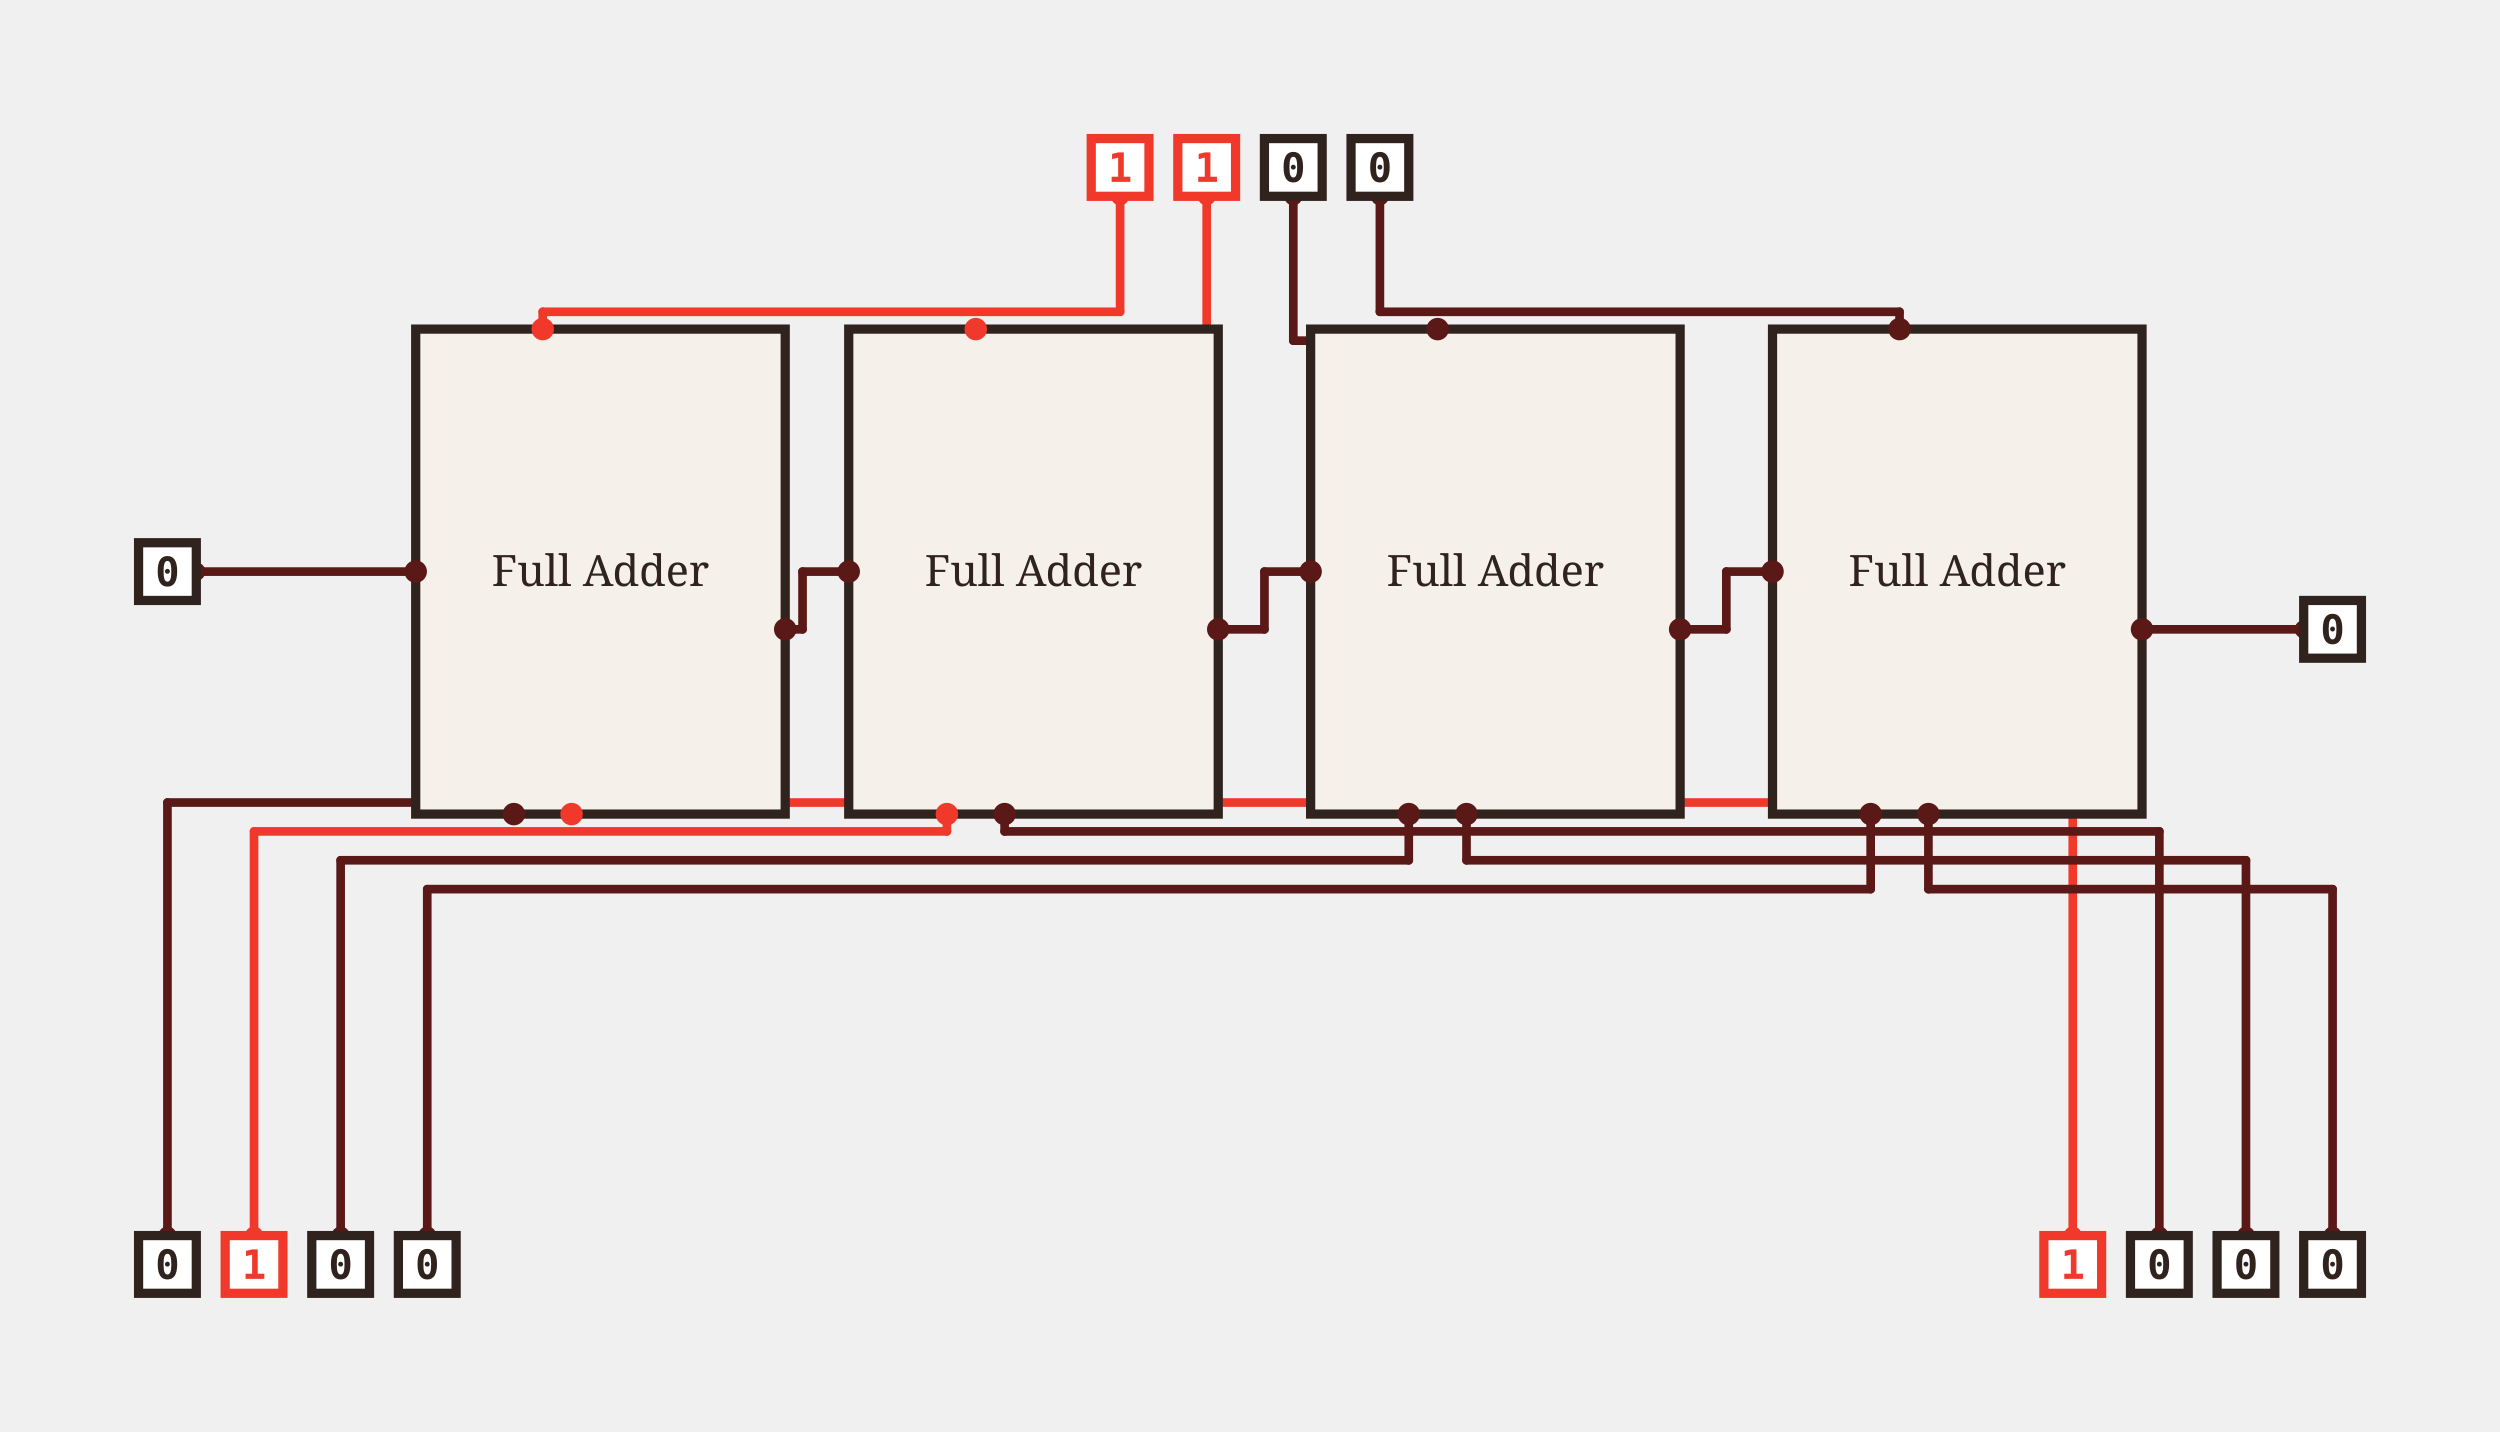
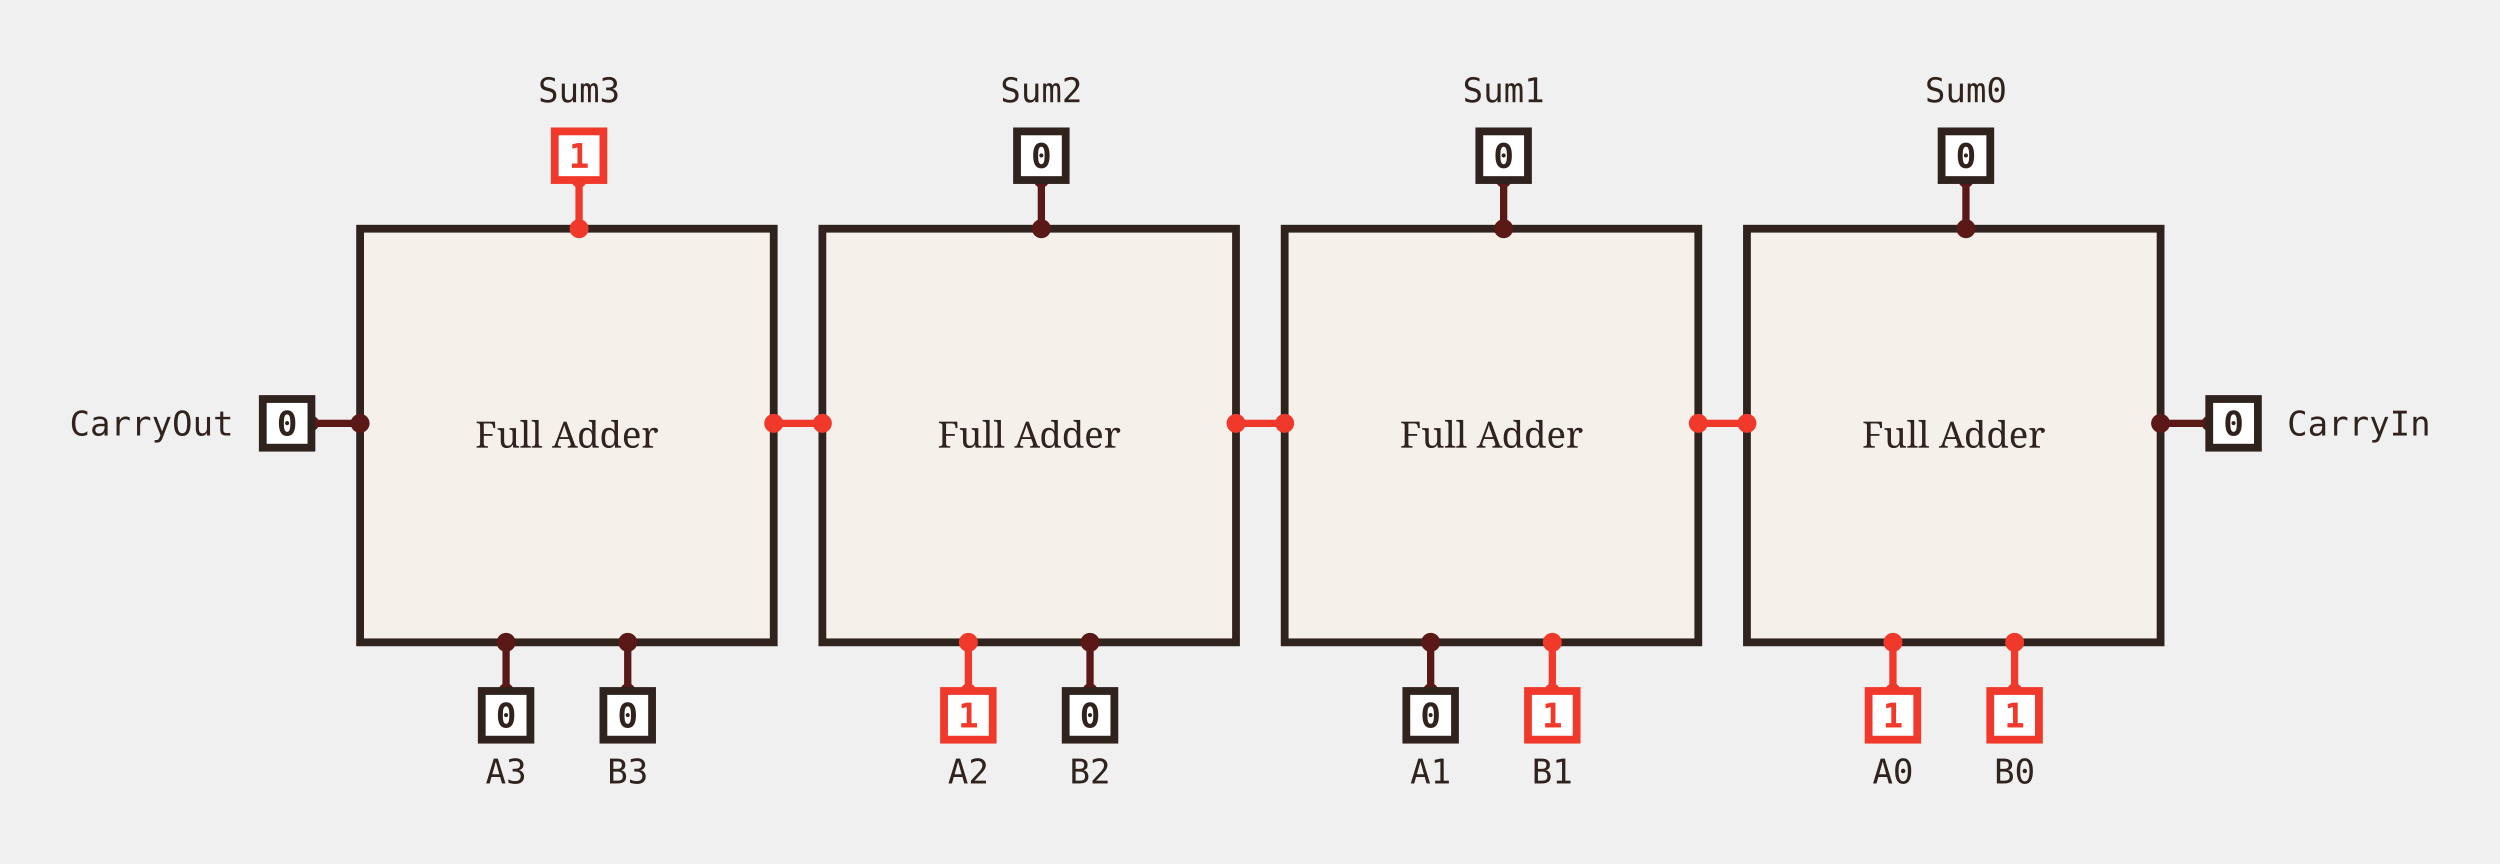
- <svg xmlns="http://www.w3.org/2000/svg" width="1732" height="992" viewBox="0 0 866 496">
-   <g transform="translate(-572,-142)">
-     <line x1="760" y1="256" x2="760" y2="250" stroke="#f0392a" stroke-width="3.0" stroke-linecap="round" />
-     <line x1="716" y1="340" x2="640" y2="340" stroke="#5a1816" stroke-width="3.0" stroke-linecap="round" />
-     <line x1="750" y1="424" x2="750" y2="420" stroke="#5a1816" stroke-width="3.0" stroke-linecap="round" />
-     <line x1="770" y1="424" x2="770" y2="420" stroke="#f0392a" stroke-width="3.0" stroke-linecap="round" />
-     <line x1="844" y1="360" x2="850" y2="360" stroke="#5a1816" stroke-width="3.0" stroke-linecap="round" />
-     <line x1="910" y1="256" x2="910" y2="260" stroke="#f0392a" stroke-width="3.0" stroke-linecap="round" />
-     <line x1="866" y1="340" x2="850" y2="340" stroke="#5a1816" stroke-width="3.0" stroke-linecap="round" />
-     <line x1="900" y1="424" x2="900" y2="430" stroke="#f0392a" stroke-width="3.0" stroke-linecap="round" />
-     <line x1="920" y1="424" x2="920" y2="430" stroke="#5a1816" stroke-width="3.0" stroke-linecap="round" />
-     <line x1="994" y1="360" x2="1010" y2="360" stroke="#5a1816" stroke-width="3.0" stroke-linecap="round" />
-     <line x1="1070" y1="256" x2="1070" y2="260" stroke="#5a1816" stroke-width="3.0" stroke-linecap="round" />
-     <line x1="1026" y1="340" x2="1010" y2="340" stroke="#5a1816" stroke-width="3.0" stroke-linecap="round" />
-     <line x1="1060" y1="424" x2="1060" y2="440" stroke="#5a1816" stroke-width="3.0" stroke-linecap="round" />
-     <line x1="1080" y1="424" x2="1080" y2="440" stroke="#5a1816" stroke-width="3.0" stroke-linecap="round" />
-     <line x1="1154" y1="360" x2="1170" y2="360" stroke="#5a1816" stroke-width="3.0" stroke-linecap="round" />
-     <line x1="1230" y1="256" x2="1230" y2="250" stroke="#5a1816" stroke-width="3.0" stroke-linecap="round" />
-     <line x1="1186" y1="340" x2="1170" y2="340" stroke="#5a1816" stroke-width="3.0" stroke-linecap="round" />
-     <line x1="1220" y1="424" x2="1220" y2="450" stroke="#5a1816" stroke-width="3.0" stroke-linecap="round" />
-     <line x1="1240" y1="424" x2="1240" y2="450" stroke="#5a1816" stroke-width="3.0" stroke-linecap="round" />
-     <line x1="1314" y1="360" x2="1370" y2="360" stroke="#5a1816" stroke-width="3.0" stroke-linecap="round" />
-     <line x1="1170" y1="340" x2="1170" y2="360" stroke="#5a1816" stroke-width="3.0" stroke-linecap="round" />
-     <line x1="850" y1="360" x2="850" y2="340" stroke="#5a1816" stroke-width="3.0" stroke-linecap="round" />
-     <line x1="1290" y1="570" x2="1290" y2="420" stroke="#f0392a" stroke-width="3.0" stroke-linecap="round" />
-     <line x1="1320" y1="570" x2="1320" y2="430" stroke="#5a1816" stroke-width="3.0" stroke-linecap="round" />
-     <line x1="1350" y1="570" x2="1350" y2="440" stroke="#5a1816" stroke-width="3.0" stroke-linecap="round" />
-     <line x1="1380" y1="570" x2="1380" y2="450" stroke="#5a1816" stroke-width="3.0" stroke-linecap="round" />
-     <line x1="630" y1="570" x2="630" y2="420" stroke="#5a1816" stroke-width="3.0" stroke-linecap="round" />
-     <line x1="660" y1="570" x2="660" y2="430" stroke="#f0392a" stroke-width="3.0" stroke-linecap="round" />
-     <line x1="690" y1="570" x2="690" y2="440" stroke="#5a1816" stroke-width="3.0" stroke-linecap="round" />
-     <line x1="720" y1="570" x2="720" y2="450" stroke="#5a1816" stroke-width="3.0" stroke-linecap="round" />
-     <line x1="1050" y1="210" x2="1050" y2="250" stroke="#5a1816" stroke-width="3.0" stroke-linecap="round" />
-     <line x1="1020" y1="210" x2="1020" y2="260" stroke="#5a1816" stroke-width="3.0" stroke-linecap="round" />
-     <line x1="990" y1="210" x2="990" y2="260" stroke="#f0392a" stroke-width="3.0" stroke-linecap="round" />
-     <line x1="960" y1="210" x2="960" y2="250" stroke="#f0392a" stroke-width="3.0" stroke-linecap="round" />
-     <line x1="1010" y1="340" x2="1010" y2="360" stroke="#5a1816" stroke-width="3.0" stroke-linecap="round" />
-     <line x1="750" y1="420" x2="630" y2="420" stroke="#5a1816" stroke-width="3.0" stroke-linecap="round" />
-     <line x1="900" y1="430" x2="660" y2="430" stroke="#f0392a" stroke-width="3.0" stroke-linecap="round" />
-     <line x1="1220" y1="450" x2="720" y2="450" stroke="#5a1816" stroke-width="3.0" stroke-linecap="round" />
-     <line x1="1060" y1="440" x2="690" y2="440" stroke="#5a1816" stroke-width="3.0" stroke-linecap="round" />
-     <line x1="770" y1="420" x2="1290" y2="420" stroke="#f0392a" stroke-width="3.0" stroke-linecap="round" />
-     <line x1="920" y1="430" x2="1320" y2="430" stroke="#5a1816" stroke-width="3.0" stroke-linecap="round" />
-     <line x1="1080" y1="440" x2="1350" y2="440" stroke="#5a1816" stroke-width="3.0" stroke-linecap="round" />
-     <line x1="1240" y1="450" x2="1380" y2="450" stroke="#5a1816" stroke-width="3.0" stroke-linecap="round" />
-     <line x1="990" y1="260" x2="910" y2="260" stroke="#f0392a" stroke-width="3.0" stroke-linecap="round" />
-     <line x1="960" y1="250" x2="760" y2="250" stroke="#f0392a" stroke-width="3.0" stroke-linecap="round" />
-     <line x1="1020" y1="260" x2="1070" y2="260" stroke="#5a1816" stroke-width="3.0" stroke-linecap="round" />
-     <line x1="1050" y1="250" x2="1230" y2="250" stroke="#5a1816" stroke-width="3.0" stroke-linecap="round" />
-     <circle cx="760" cy="256" r="3.15" fill="#f0392a" />
-     <circle cx="716" cy="340" r="3.15" fill="#5a1816" />
-     <circle cx="750" cy="424" r="3.15" fill="#5a1816" />
-     <circle cx="770" cy="424" r="3.15" fill="#f0392a" />
-     <circle cx="844" cy="360" r="3.15" fill="#5a1816" />
-     <circle cx="910" cy="256" r="3.15" fill="#f0392a" />
-     <circle cx="866" cy="340" r="3.15" fill="#5a1816" />
-     <circle cx="900" cy="424" r="3.15" fill="#f0392a" />
-     <circle cx="920" cy="424" r="3.15" fill="#5a1816" />
-     <circle cx="994" cy="360" r="3.15" fill="#5a1816" />
-     <circle cx="1070" cy="256" r="3.15" fill="#5a1816" />
-     <circle cx="1026" cy="340" r="3.15" fill="#5a1816" />
-     <circle cx="1060" cy="424" r="3.15" fill="#5a1816" />
-     <circle cx="1080" cy="424" r="3.15" fill="#5a1816" />
-     <circle cx="1154" cy="360" r="3.15" fill="#5a1816" />
-     <circle cx="1230" cy="256" r="3.15" fill="#5a1816" />
-     <circle cx="1186" cy="340" r="3.15" fill="#5a1816" />
-     <circle cx="1220" cy="424" r="3.15" fill="#5a1816" />
-     <circle cx="1240" cy="424" r="3.15" fill="#5a1816" />
-     <circle cx="1314" cy="360" r="3.15" fill="#5a1816" />
-     <circle cx="640" cy="340" r="3.15" fill="#5a1816" />
-     <circle cx="1370" cy="360" r="3.15" fill="#5a1816" />
-     <circle cx="1290" cy="570" r="3.15" fill="#f0392a" />
-     <circle cx="1320" cy="570" r="3.15" fill="#5a1816" />
-     <circle cx="1350" cy="570" r="3.15" fill="#5a1816" />
-     <circle cx="1380" cy="570" r="3.15" fill="#5a1816" />
+ <svg xmlns="http://www.w3.org/2000/svg" width="2055" height="710" viewBox="0 0 1027.5 355">
+   <g transform="translate(-422.0,-306)">
+     <line x1="550" y1="480" x2="570" y2="480" stroke="#5a1816" stroke-width="3.0" stroke-linecap="round" />
+     <line x1="1330" y1="480" x2="1310" y2="480" stroke="#5a1816" stroke-width="3.0" stroke-linecap="round" />
+     <line x1="630" y1="590" x2="630" y2="570" stroke="#5a1816" stroke-width="3.0" stroke-linecap="round" />
+     <line x1="680" y1="590" x2="680" y2="570" stroke="#5a1816" stroke-width="3.0" stroke-linecap="round" />
+     <line x1="820" y1="590" x2="820" y2="570" stroke="#f0392a" stroke-width="3.0" stroke-linecap="round" />
+     <line x1="870" y1="590" x2="870" y2="570" stroke="#5a1816" stroke-width="3.0" stroke-linecap="round" />
+     <line x1="1060" y1="590" x2="1060" y2="570" stroke="#f0392a" stroke-width="3.0" stroke-linecap="round" />
+     <line x1="1010" y1="590" x2="1010" y2="570" stroke="#5a1816" stroke-width="3.0" stroke-linecap="round" />
+     <line x1="1200" y1="590" x2="1200" y2="570" stroke="#f0392a" stroke-width="3.0" stroke-linecap="round" />
+     <line x1="1250" y1="590" x2="1250" y2="570" stroke="#f0392a" stroke-width="3.0" stroke-linecap="round" />
+     <line x1="660" y1="380" x2="660" y2="400" stroke="#f0392a" stroke-width="3.0" stroke-linecap="round" />
+     <line x1="850" y1="380" x2="850" y2="400" stroke="#5a1816" stroke-width="3.0" stroke-linecap="round" />
+     <line x1="1040" y1="380" x2="1040" y2="400" stroke="#5a1816" stroke-width="3.0" stroke-linecap="round" />
+     <line x1="1230" y1="380" x2="1230" y2="400" stroke="#5a1816" stroke-width="3.0" stroke-linecap="round" />
+     <line x1="740" y1="480" x2="760" y2="480" stroke="#f0392a" stroke-width="3.0" stroke-linecap="round" />
+     <line x1="930" y1="480" x2="950" y2="480" stroke="#f0392a" stroke-width="3.0" stroke-linecap="round" />
+     <line x1="1120" y1="480" x2="1140" y2="480" stroke="#f0392a" stroke-width="3.0" stroke-linecap="round" />
+     <circle cx="550" cy="480" r="3.15" fill="#5a1816" />
+     <circle cx="1330" cy="480" r="3.15" fill="#5a1816" />
+     <circle cx="630" cy="590" r="3.15" fill="#5a1816" />
+     <circle cx="680" cy="590" r="3.15" fill="#5a1816" />
+     <circle cx="820" cy="590" r="3.15" fill="#f0392a" />
+     <circle cx="870" cy="590" r="3.15" fill="#5a1816" />
+     <circle cx="1060" cy="590" r="3.15" fill="#f0392a" />
+     <circle cx="1010" cy="590" r="3.15" fill="#5a1816" />
+     <circle cx="1200" cy="590" r="3.15" fill="#f0392a" />
+     <circle cx="1250" cy="590" r="3.15" fill="#f0392a" />
+     <circle cx="660" cy="380" r="3.15" fill="#f0392a" />
+     <circle cx="850" cy="380" r="3.15" fill="#5a1816" />
+     <circle cx="1040" cy="380" r="3.15" fill="#5a1816" />
+     <circle cx="1230" cy="380" r="3.15" fill="#5a1816" />
+     <circle cx="740" cy="480" r="3.15" fill="#f0392a" />
    <circle cx="630" cy="570" r="3.15" fill="#5a1816" />
-     <circle cx="660" cy="570" r="3.15" fill="#f0392a" />
-     <circle cx="690" cy="570" r="3.15" fill="#5a1816" />
-     <circle cx="720" cy="570" r="3.15" fill="#5a1816" />
-     <circle cx="1050" cy="210" r="3.15" fill="#5a1816" />
-     <circle cx="1020" cy="210" r="3.15" fill="#5a1816" />
-     <circle cx="990" cy="210" r="3.15" fill="#f0392a" />
-     <circle cx="960" cy="210" r="3.15" fill="#f0392a" />
-     <rect x="1370" y="350" width="20" height="20" fill="#ffffff" stroke="#30231e" stroke-width="3.2" />
-     <text x="1380" y="365" font-family="Fira Code, ui-monospace, monospace" font-size="14" font-weight="600" text-anchor="middle" fill="#30231e">0</text>
-     <rect x="1280" y="570" width="20" height="20" fill="#ffffff" stroke="#f0392a" stroke-width="3.2" />
-     <text x="1290" y="585" font-family="Fira Code, ui-monospace, monospace" font-size="14" font-weight="600" text-anchor="middle" fill="#f0392a">1</text>
-     <rect x="1310" y="570" width="20" height="20" fill="#ffffff" stroke="#30231e" stroke-width="3.2" />
-     <text x="1320" y="585" font-family="Fira Code, ui-monospace, monospace" font-size="14" font-weight="600" text-anchor="middle" fill="#30231e">0</text>
-     <rect x="1340" y="570" width="20" height="20" fill="#ffffff" stroke="#30231e" stroke-width="3.2" />
-     <text x="1350" y="585" font-family="Fira Code, ui-monospace, monospace" font-size="14" font-weight="600" text-anchor="middle" fill="#30231e">0</text>
-     <rect x="1370" y="570" width="20" height="20" fill="#ffffff" stroke="#30231e" stroke-width="3.2" />
-     <text x="1380" y="585" font-family="Fira Code, ui-monospace, monospace" font-size="14" font-weight="600" text-anchor="middle" fill="#30231e">0</text>
-     <rect x="620" y="570" width="20" height="20" fill="#ffffff" stroke="#30231e" stroke-width="3.2" />
-     <text x="630" y="585" font-family="Fira Code, ui-monospace, monospace" font-size="14" font-weight="600" text-anchor="middle" fill="#30231e">0</text>
-     <rect x="650" y="570" width="20" height="20" fill="#ffffff" stroke="#f0392a" stroke-width="3.2" />
-     <text x="660" y="585" font-family="Fira Code, ui-monospace, monospace" font-size="14" font-weight="600" text-anchor="middle" fill="#f0392a">1</text>
-     <rect x="680" y="570" width="20" height="20" fill="#ffffff" stroke="#30231e" stroke-width="3.2" />
-     <text x="690" y="585" font-family="Fira Code, ui-monospace, monospace" font-size="14" font-weight="600" text-anchor="middle" fill="#30231e">0</text>
-     <rect x="710" y="570" width="20" height="20" fill="#ffffff" stroke="#30231e" stroke-width="3.2" />
-     <text x="720" y="585" font-family="Fira Code, ui-monospace, monospace" font-size="14" font-weight="600" text-anchor="middle" fill="#30231e">0</text>
-     <rect x="620" y="330" width="20" height="20" fill="#ffffff" stroke="#30231e" stroke-width="3.2" />
-     <text x="630" y="345" font-family="Fira Code, ui-monospace, monospace" font-size="14" font-weight="600" text-anchor="middle" fill="#30231e">0</text>
-     <rect x="1040" y="190" width="20" height="20" fill="#ffffff" stroke="#30231e" stroke-width="3.2" />
-     <text x="1050" y="205" font-family="Fira Code, ui-monospace, monospace" font-size="14" font-weight="600" text-anchor="middle" fill="#30231e">0</text>
-     <rect x="1010" y="190" width="20" height="20" fill="#ffffff" stroke="#30231e" stroke-width="3.2" />
-     <text x="1020" y="205" font-family="Fira Code, ui-monospace, monospace" font-size="14" font-weight="600" text-anchor="middle" fill="#30231e">0</text>
-     <rect x="980" y="190" width="20" height="20" fill="#ffffff" stroke="#f0392a" stroke-width="3.2" />
-     <text x="990" y="205" font-family="Fira Code, ui-monospace, monospace" font-size="14" font-weight="600" text-anchor="middle" fill="#f0392a">1</text>
-     <rect x="950" y="190" width="20" height="20" fill="#ffffff" stroke="#f0392a" stroke-width="3.2" />
-     <text x="960" y="205" font-family="Fira Code, ui-monospace, monospace" font-size="14" font-weight="600" text-anchor="middle" fill="#f0392a">1</text>
-     <rect x="716" y="256" width="128" height="168" fill="#f5f1ea" stroke="#30231e" stroke-width="3.2" />
-     <text x="780.0" y="345.0" font-family="Young Serif, Georgia, serif" font-size="15" text-anchor="middle" fill="#30231e">Full Adder</text>
-     <circle cx="750" cy="424" r="3.9" fill="#5a1816" />
-     <circle cx="770" cy="424" r="3.9" fill="#f0392a" />
-     <circle cx="844" cy="360" r="3.9" fill="#5a1816" />
-     <circle cx="760" cy="256" r="3.9" fill="#f0392a" />
-     <circle cx="716" cy="340" r="3.9" fill="#5a1816" />
-     <rect x="866" y="256" width="128" height="168" fill="#f5f1ea" stroke="#30231e" stroke-width="3.2" />
-     <text x="930.0" y="345.0" font-family="Young Serif, Georgia, serif" font-size="15" text-anchor="middle" fill="#30231e">Full Adder</text>
-     <circle cx="900" cy="424" r="3.9" fill="#f0392a" />
-     <circle cx="920" cy="424" r="3.9" fill="#5a1816" />
-     <circle cx="994" cy="360" r="3.9" fill="#5a1816" />
-     <circle cx="910" cy="256" r="3.9" fill="#f0392a" />
-     <circle cx="866" cy="340" r="3.9" fill="#5a1816" />
-     <rect x="1026" y="256" width="128" height="168" fill="#f5f1ea" stroke="#30231e" stroke-width="3.2" />
-     <text x="1090.0" y="345.0" font-family="Young Serif, Georgia, serif" font-size="15" text-anchor="middle" fill="#30231e">Full Adder</text>
-     <circle cx="1060" cy="424" r="3.9" fill="#5a1816" />
-     <circle cx="1080" cy="424" r="3.9" fill="#5a1816" />
-     <circle cx="1154" cy="360" r="3.9" fill="#5a1816" />
-     <circle cx="1070" cy="256" r="3.9" fill="#5a1816" />
-     <circle cx="1026" cy="340" r="3.9" fill="#5a1816" />
-     <rect x="1186" y="256" width="128" height="168" fill="#f5f1ea" stroke="#30231e" stroke-width="3.2" />
-     <text x="1250.0" y="345.0" font-family="Young Serif, Georgia, serif" font-size="15" text-anchor="middle" fill="#30231e">Full Adder</text>
-     <circle cx="1220" cy="424" r="3.9" fill="#5a1816" />
-     <circle cx="1240" cy="424" r="3.9" fill="#5a1816" />
-     <circle cx="1314" cy="360" r="3.9" fill="#5a1816" />
-     <circle cx="1230" cy="256" r="3.9" fill="#5a1816" />
-     <circle cx="1186" cy="340" r="3.9" fill="#5a1816" />
+     <circle cx="680" cy="570" r="3.15" fill="#5a1816" />
+     <circle cx="660" cy="400" r="3.15" fill="#f0392a" />
+     <circle cx="570" cy="480" r="3.15" fill="#5a1816" />
+     <circle cx="930" cy="480" r="3.15" fill="#f0392a" />
+     <circle cx="820" cy="570" r="3.15" fill="#f0392a" />
+     <circle cx="870" cy="570" r="3.15" fill="#5a1816" />
+     <circle cx="850" cy="400" r="3.15" fill="#5a1816" />
+     <circle cx="760" cy="480" r="3.15" fill="#f0392a" />
+     <circle cx="1120" cy="480" r="3.15" fill="#f0392a" />
+     <circle cx="1010" cy="570" r="3.15" fill="#5a1816" />
+     <circle cx="1060" cy="570" r="3.15" fill="#f0392a" />
+     <circle cx="1040" cy="400" r="3.15" fill="#5a1816" />
+     <circle cx="950" cy="480" r="3.15" fill="#f0392a" />
+     <circle cx="1310" cy="480" r="3.15" fill="#5a1816" />
+     <circle cx="1200" cy="570" r="3.15" fill="#f0392a" />
+     <circle cx="1250" cy="570" r="3.15" fill="#f0392a" />
+     <circle cx="1230" cy="400" r="3.15" fill="#5a1816" />
+     <circle cx="1140" cy="480" r="3.15" fill="#f0392a" />
+     <rect x="1330" y="470" width="20" height="20" fill="#ffffff" stroke="#30231e" stroke-width="3.2" />
+     <text x="1340" y="485" font-family="Fira Code, ui-monospace, monospace" font-size="14" font-weight="600" text-anchor="middle" fill="#30231e">0</text>
+     <text x="1362" y="485" font-family="ui-monospace,monospace" font-size="14" text-anchor="start" fill="#30231e">CarryIn</text>
+     <rect x="620" y="590" width="20" height="20" fill="#ffffff" stroke="#30231e" stroke-width="3.2" />
+     <text x="630" y="605" font-family="Fira Code, ui-monospace, monospace" font-size="14" font-weight="600" text-anchor="middle" fill="#30231e">0</text>
+     <text x="630" y="628" font-family="ui-monospace,monospace" font-size="14" text-anchor="middle" fill="#30231e">A3</text>
+     <rect x="670" y="590" width="20" height="20" fill="#ffffff" stroke="#30231e" stroke-width="3.2" />
+     <text x="680" y="605" font-family="Fira Code, ui-monospace, monospace" font-size="14" font-weight="600" text-anchor="middle" fill="#30231e">0</text>
+     <text x="680" y="628" font-family="ui-monospace,monospace" font-size="14" text-anchor="middle" fill="#30231e">B3</text>
+     <rect x="810" y="590" width="20" height="20" fill="#ffffff" stroke="#f0392a" stroke-width="3.2" />
+     <text x="820" y="605" font-family="Fira Code, ui-monospace, monospace" font-size="14" font-weight="600" text-anchor="middle" fill="#f0392a">1</text>
+     <text x="820" y="628" font-family="ui-monospace,monospace" font-size="14" text-anchor="middle" fill="#30231e">A2</text>
+     <rect x="860" y="590" width="20" height="20" fill="#ffffff" stroke="#30231e" stroke-width="3.2" />
+     <text x="870" y="605" font-family="Fira Code, ui-monospace, monospace" font-size="14" font-weight="600" text-anchor="middle" fill="#30231e">0</text>
+     <text x="870" y="628" font-family="ui-monospace,monospace" font-size="14" text-anchor="middle" fill="#30231e">B2</text>
+     <rect x="1050" y="590" width="20" height="20" fill="#ffffff" stroke="#f0392a" stroke-width="3.2" />
+     <text x="1060" y="605" font-family="Fira Code, ui-monospace, monospace" font-size="14" font-weight="600" text-anchor="middle" fill="#f0392a">1</text>
+     <text x="1060" y="628" font-family="ui-monospace,monospace" font-size="14" text-anchor="middle" fill="#30231e">B1</text>
+     <rect x="1000" y="590" width="20" height="20" fill="#ffffff" stroke="#30231e" stroke-width="3.2" />
+     <text x="1010" y="605" font-family="Fira Code, ui-monospace, monospace" font-size="14" font-weight="600" text-anchor="middle" fill="#30231e">0</text>
+     <text x="1010" y="628" font-family="ui-monospace,monospace" font-size="14" text-anchor="middle" fill="#30231e">A1</text>
+     <rect x="1190" y="590" width="20" height="20" fill="#ffffff" stroke="#f0392a" stroke-width="3.2" />
+     <text x="1200" y="605" font-family="Fira Code, ui-monospace, monospace" font-size="14" font-weight="600" text-anchor="middle" fill="#f0392a">1</text>
+     <text x="1200" y="628" font-family="ui-monospace,monospace" font-size="14" text-anchor="middle" fill="#30231e">A0</text>
+     <rect x="1240" y="590" width="20" height="20" fill="#ffffff" stroke="#f0392a" stroke-width="3.2" />
+     <text x="1250" y="605" font-family="Fira Code, ui-monospace, monospace" font-size="14" font-weight="600" text-anchor="middle" fill="#f0392a">1</text>
+     <text x="1250" y="628" font-family="ui-monospace,monospace" font-size="14" text-anchor="middle" fill="#30231e">B0</text>
+     <rect x="530" y="470" width="20" height="20" fill="#ffffff" stroke="#30231e" stroke-width="3.2" />
+     <text x="540" y="485" font-family="Fira Code, ui-monospace, monospace" font-size="14" font-weight="600" text-anchor="middle" fill="#30231e">0</text>
+     <text x="518" y="485" font-family="ui-monospace,monospace" font-size="14" text-anchor="end" fill="#30231e">CarryOut</text>
+     <rect x="650" y="360" width="20" height="20" fill="#ffffff" stroke="#f0392a" stroke-width="3.2" />
+     <text x="660" y="375" font-family="Fira Code, ui-monospace, monospace" font-size="14" font-weight="600" text-anchor="middle" fill="#f0392a">1</text>
+     <text x="660" y="348" font-family="ui-monospace,monospace" font-size="14" text-anchor="middle" fill="#30231e">Sum3</text>
+     <rect x="840" y="360" width="20" height="20" fill="#ffffff" stroke="#30231e" stroke-width="3.2" />
+     <text x="850" y="375" font-family="Fira Code, ui-monospace, monospace" font-size="14" font-weight="600" text-anchor="middle" fill="#30231e">0</text>
+     <text x="850" y="348" font-family="ui-monospace,monospace" font-size="14" text-anchor="middle" fill="#30231e">Sum2</text>
+     <rect x="1030" y="360" width="20" height="20" fill="#ffffff" stroke="#30231e" stroke-width="3.2" />
+     <text x="1040" y="375" font-family="Fira Code, ui-monospace, monospace" font-size="14" font-weight="600" text-anchor="middle" fill="#30231e">0</text>
+     <text x="1040" y="348" font-family="ui-monospace,monospace" font-size="14" text-anchor="middle" fill="#30231e">Sum1</text>
+     <rect x="1220" y="360" width="20" height="20" fill="#ffffff" stroke="#30231e" stroke-width="3.2" />
+     <text x="1230" y="375" font-family="Fira Code, ui-monospace, monospace" font-size="14" font-weight="600" text-anchor="middle" fill="#30231e">0</text>
+     <text x="1230" y="348" font-family="ui-monospace,monospace" font-size="14" text-anchor="middle" fill="#30231e">Sum0</text>
+     <rect x="570" y="400" width="170" height="170" fill="#f5f1ea" stroke="#30231e" stroke-width="3.2" />
+     <text x="655.0" y="490.0" font-family="Young Serif, Georgia, serif" font-size="15" text-anchor="middle" fill="#30231e">Full Adder</text>
+     <circle cx="740" cy="480" r="3.9" fill="#f0392a" />
+     <circle cx="630" cy="570" r="3.9" fill="#5a1816" />
+     <circle cx="680" cy="570" r="3.9" fill="#5a1816" />
+     <circle cx="660" cy="400" r="3.9" fill="#f0392a" />
+     <circle cx="570" cy="480" r="3.9" fill="#5a1816" />
+     <rect x="760" y="400" width="170" height="170" fill="#f5f1ea" stroke="#30231e" stroke-width="3.2" />
+     <text x="845.0" y="490.0" font-family="Young Serif, Georgia, serif" font-size="15" text-anchor="middle" fill="#30231e">Full Adder</text>
+     <circle cx="930" cy="480" r="3.9" fill="#f0392a" />
+     <circle cx="820" cy="570" r="3.9" fill="#f0392a" />
+     <circle cx="870" cy="570" r="3.9" fill="#5a1816" />
+     <circle cx="850" cy="400" r="3.9" fill="#5a1816" />
+     <circle cx="760" cy="480" r="3.9" fill="#f0392a" />
+     <rect x="950" y="400" width="170" height="170" fill="#f5f1ea" stroke="#30231e" stroke-width="3.2" />
+     <text x="1035.0" y="490.0" font-family="Young Serif, Georgia, serif" font-size="15" text-anchor="middle" fill="#30231e">Full Adder</text>
+     <circle cx="1120" cy="480" r="3.9" fill="#f0392a" />
+     <circle cx="1010" cy="570" r="3.9" fill="#5a1816" />
+     <circle cx="1060" cy="570" r="3.9" fill="#f0392a" />
+     <circle cx="1040" cy="400" r="3.9" fill="#5a1816" />
+     <circle cx="950" cy="480" r="3.9" fill="#f0392a" />
+     <rect x="1140" y="400" width="170" height="170" fill="#f5f1ea" stroke="#30231e" stroke-width="3.2" />
+     <text x="1225.0" y="490.0" font-family="Young Serif, Georgia, serif" font-size="15" text-anchor="middle" fill="#30231e">Full Adder</text>
+     <circle cx="1310" cy="480" r="3.9" fill="#5a1816" />
+     <circle cx="1200" cy="570" r="3.9" fill="#f0392a" />
+     <circle cx="1250" cy="570" r="3.9" fill="#f0392a" />
+     <circle cx="1230" cy="400" r="3.9" fill="#5a1816" />
+     <circle cx="1140" cy="480" r="3.9" fill="#f0392a" />
  </g>
</svg>
